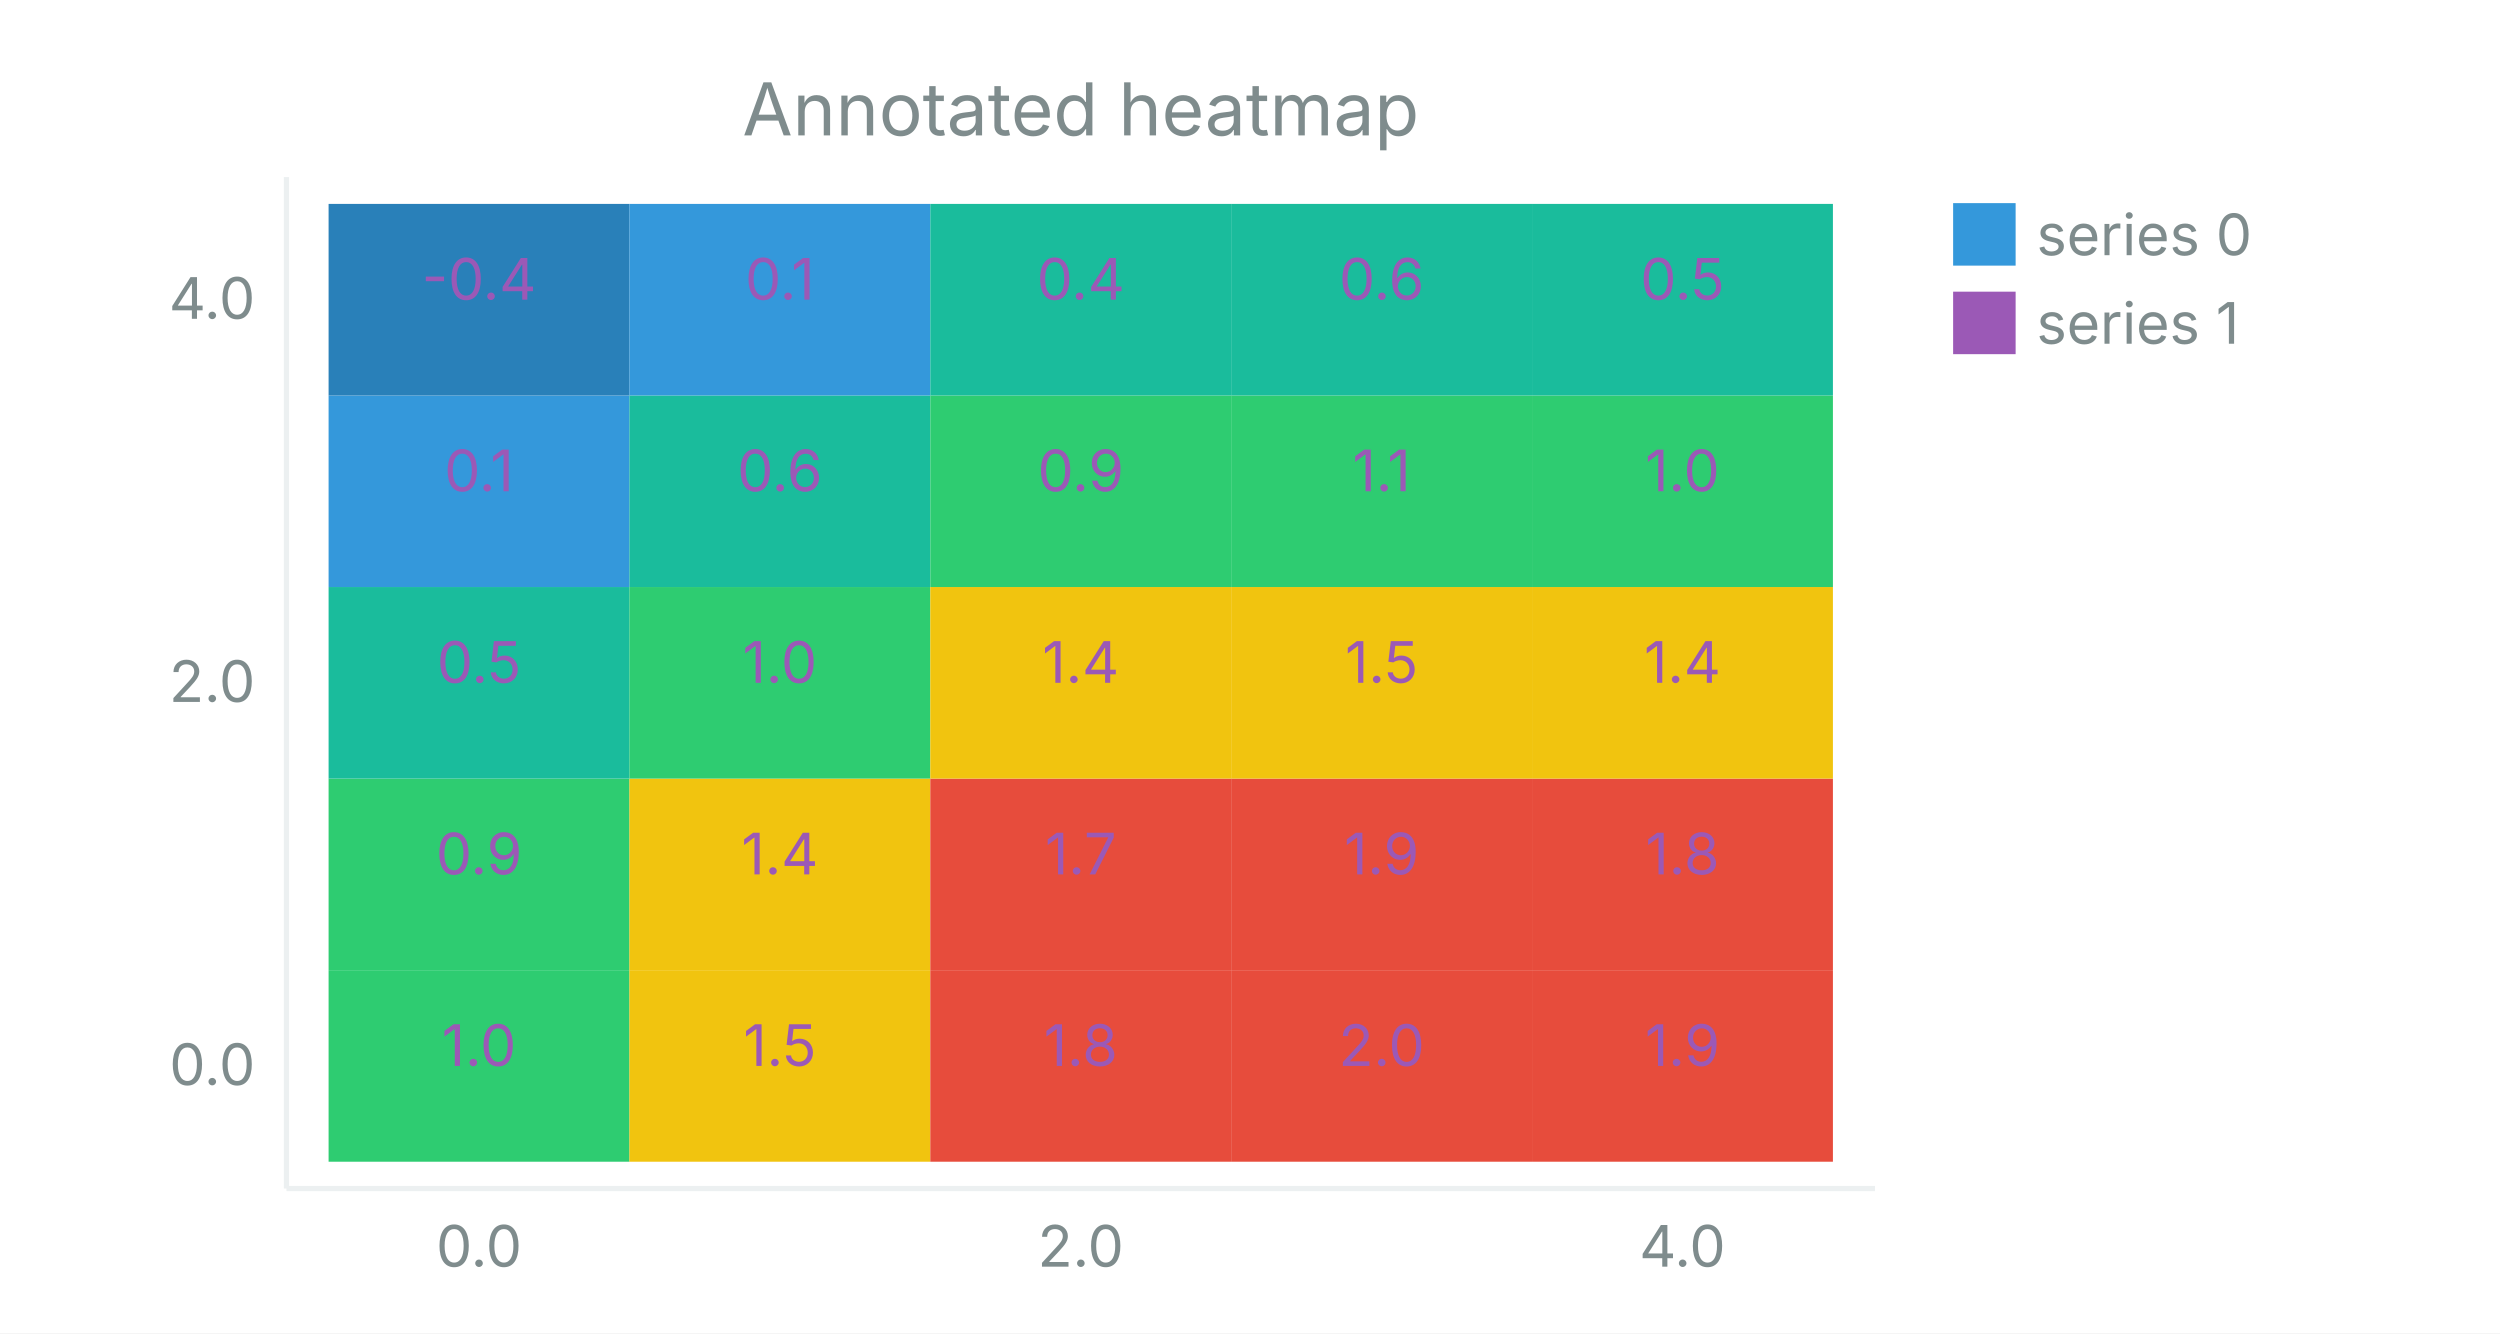
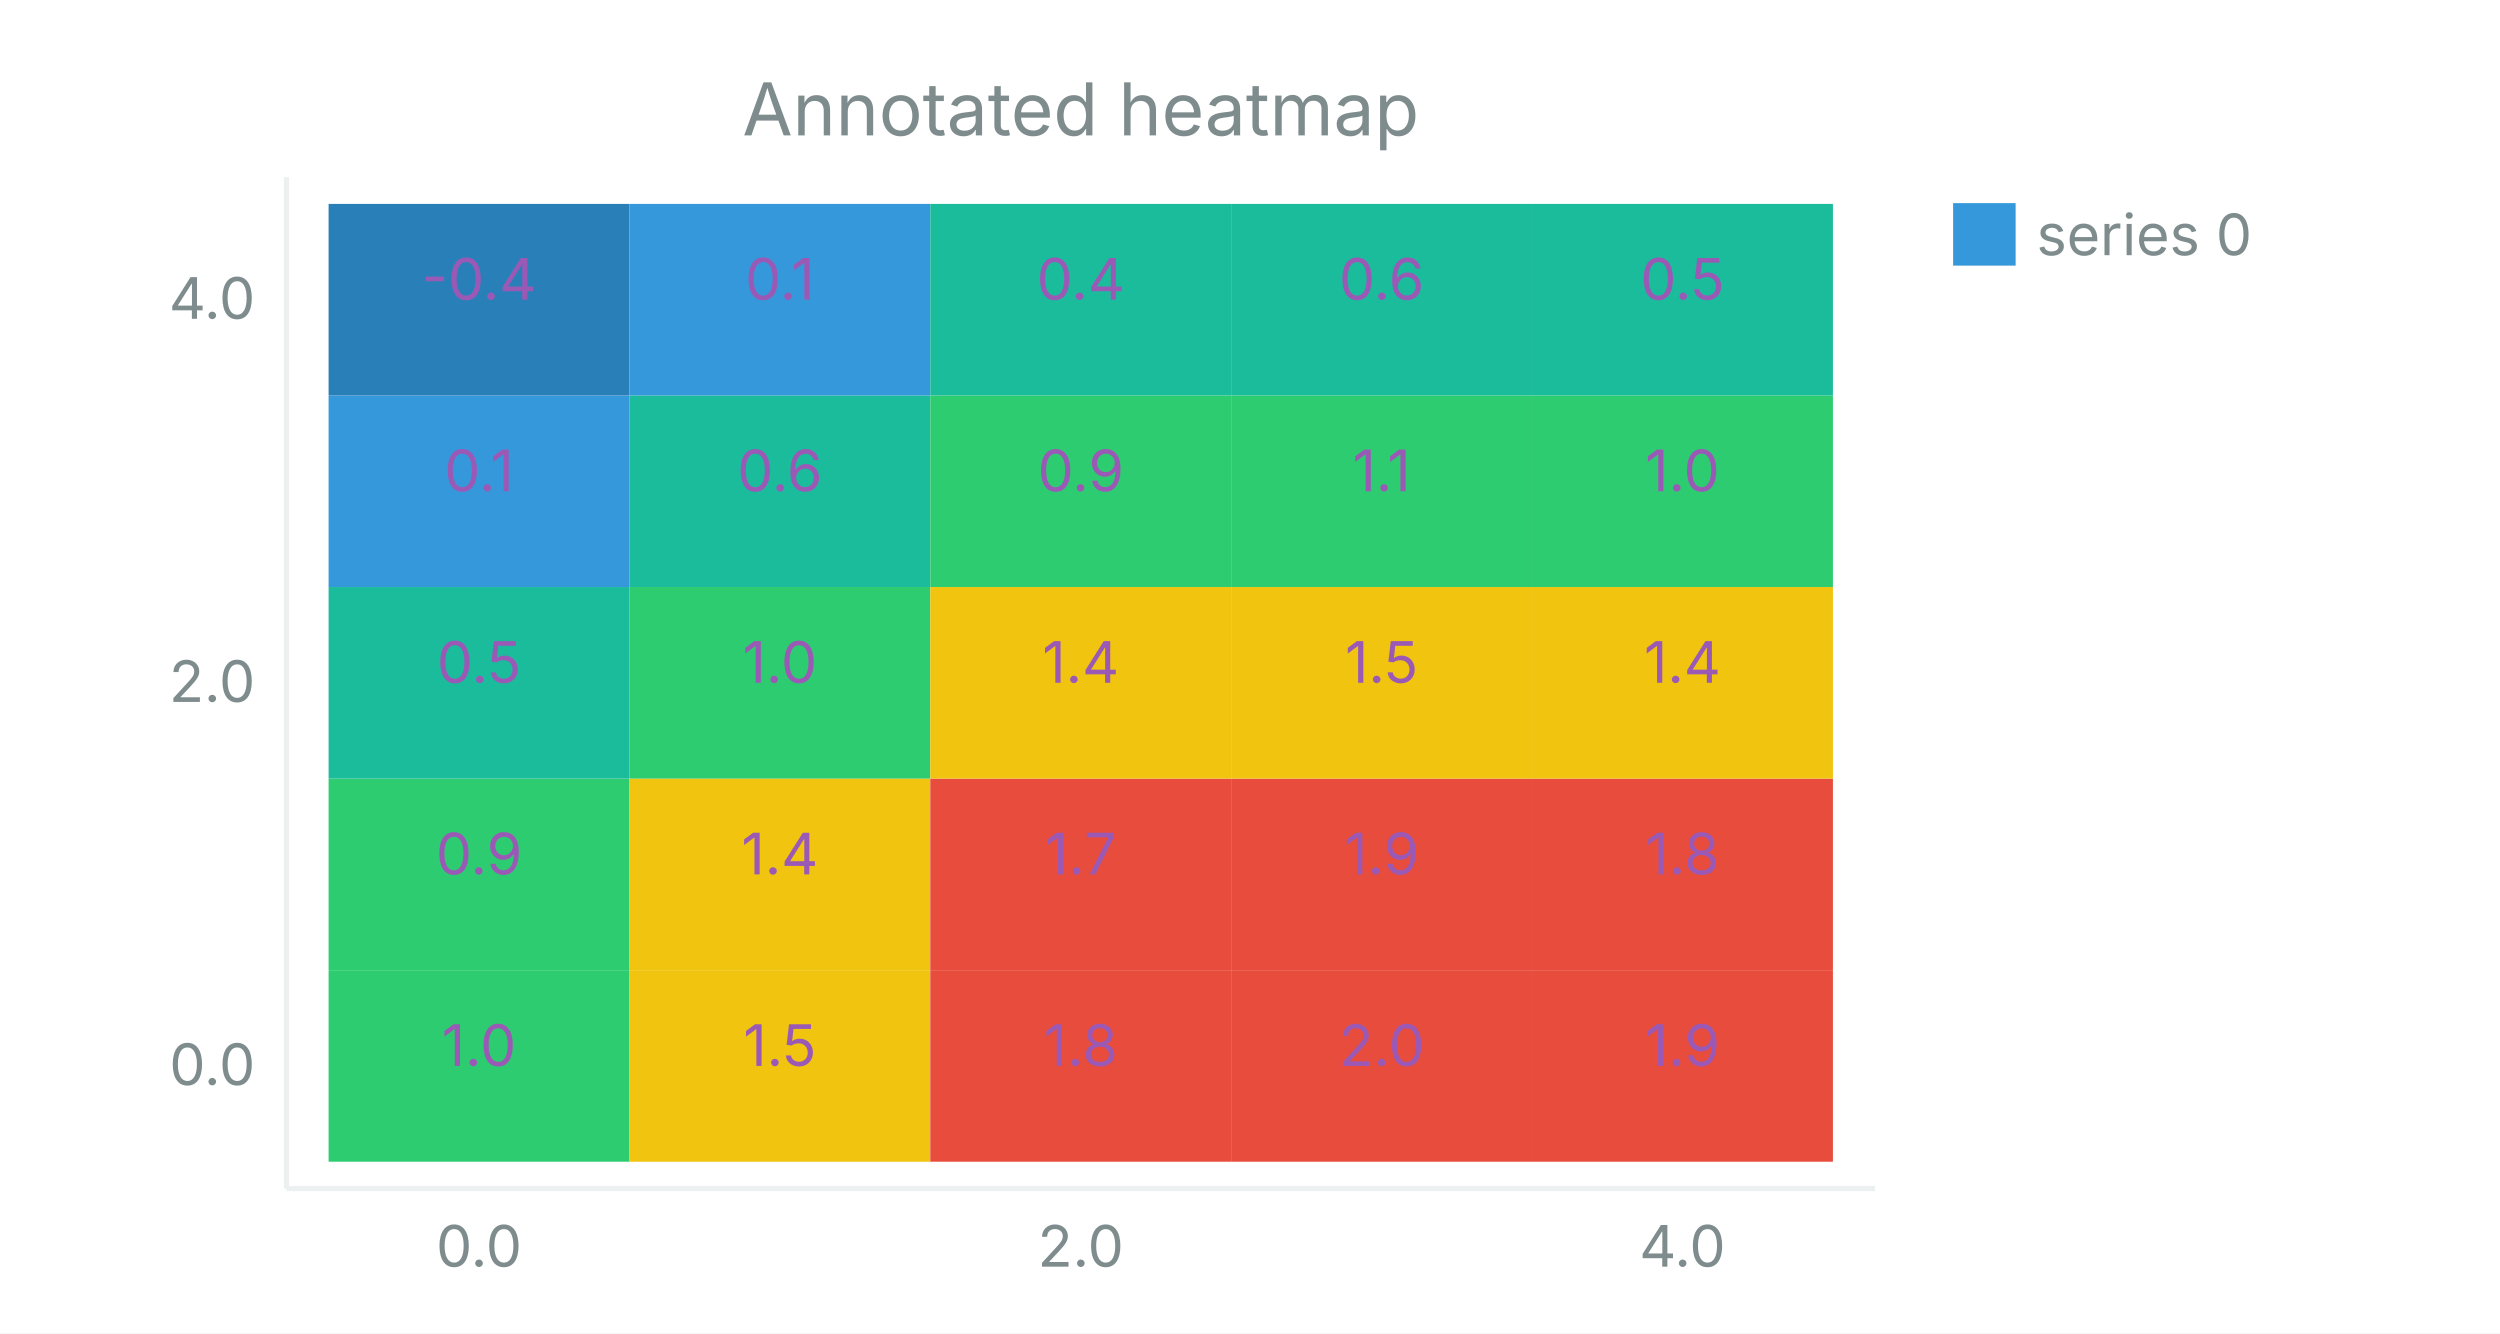
<svg xmlns="http://www.w3.org/2000/svg" viewBox="0 0 480 256" width="480" height="256" font-family="system-ui, -apple-system, sans-serif">
  <rect width="100%" height="100%" fill="white" />
  <line x1="55" y1="228.20" x2="360" y2="228.20" stroke="#ecf0f1" stroke-width="1" />
  <line x1="55" y1="34" x2="55" y2="228.20" stroke="#ecf0f1" stroke-width="1" />
  <text x="91.97" y="243.20" text-anchor="middle" fill="#7f8c8d" font-size="11">0.0</text>
  <text x="207.50" y="243.20" text-anchor="middle" fill="#7f8c8d" font-size="11">2.0</text>
  <text x="323.03" y="243.20" text-anchor="middle" fill="#7f8c8d" font-size="11">4.0</text>
  <text x="49" y="208.33" text-anchor="end" fill="#7f8c8d" font-size="11">0.0</text>
  <text x="49" y="134.77" text-anchor="end" fill="#7f8c8d" font-size="11">2.0</text>
  <text x="49" y="61.21" text-anchor="end" fill="#7f8c8d" font-size="11">4.0</text>
  <rect x="63.09" y="186.27" width="57.77" height="36.78" fill="#2ecc71" />
  <rect x="63.09" y="149.49" width="57.77" height="36.78" fill="#2ecc71" />
  <rect x="63.09" y="112.71" width="57.77" height="36.78" fill="#1abc9c" />
  <rect x="63.09" y="75.93" width="57.77" height="36.78" fill="#3498db" />
  <rect x="63.09" y="39.15" width="57.77" height="36.78" fill="#2980b9" />
  <rect x="120.85" y="186.27" width="57.77" height="36.78" fill="#f1c40f" />
  <rect x="120.85" y="149.49" width="57.77" height="36.78" fill="#f1c40f" />
  <rect x="120.85" y="112.71" width="57.77" height="36.78" fill="#2ecc71" />
  <rect x="120.85" y="75.93" width="57.77" height="36.78" fill="#1abc9c" />
  <rect x="120.85" y="39.15" width="57.77" height="36.78" fill="#3498db" />
  <rect x="178.62" y="186.27" width="57.77" height="36.78" fill="#e74c3c" />
  <rect x="178.62" y="149.49" width="57.77" height="36.78" fill="#e74c3c" />
  <rect x="178.62" y="112.71" width="57.77" height="36.78" fill="#f1c40f" />
  <rect x="178.62" y="75.93" width="57.77" height="36.78" fill="#2ecc71" />
  <rect x="178.62" y="39.15" width="57.77" height="36.78" fill="#1abc9c" />
  <rect x="236.38" y="186.27" width="57.77" height="36.78" fill="#e74c3c" />
  <rect x="236.38" y="149.49" width="57.77" height="36.78" fill="#e74c3c" />
  <rect x="236.38" y="112.71" width="57.77" height="36.78" fill="#f1c40f" />
  <rect x="236.38" y="75.93" width="57.77" height="36.78" fill="#2ecc71" />
  <rect x="236.38" y="39.15" width="57.77" height="36.78" fill="#1abc9c" />
  <rect x="294.15" y="186.27" width="57.77" height="36.78" fill="#e74c3c" />
  <rect x="294.15" y="149.49" width="57.77" height="36.78" fill="#e74c3c" />
  <rect x="294.15" y="112.71" width="57.77" height="36.78" fill="#f1c40f" />
  <rect x="294.15" y="75.93" width="57.77" height="36.78" fill="#2ecc71" />
  <rect x="294.15" y="39.15" width="57.77" height="36.78" fill="#1abc9c" />
  <text x="91.97" y="204.66" text-anchor="middle" fill="#9b59b6" font-size="11">1.0</text>
  <text x="91.97" y="167.88" text-anchor="middle" fill="#9b59b6" font-size="11">0.9</text>
  <text x="91.97" y="131.10" text-anchor="middle" fill="#9b59b6" font-size="11">0.5</text>
  <text x="91.97" y="94.32" text-anchor="middle" fill="#9b59b6" font-size="11">0.1</text>
  <text x="91.97" y="57.54" text-anchor="middle" fill="#9b59b6" font-size="11">-0.4</text>
  <text x="149.73" y="204.66" text-anchor="middle" fill="#9b59b6" font-size="11">1.5</text>
  <text x="149.73" y="167.88" text-anchor="middle" fill="#9b59b6" font-size="11">1.4</text>
  <text x="149.73" y="131.10" text-anchor="middle" fill="#9b59b6" font-size="11">1.0</text>
  <text x="149.73" y="94.32" text-anchor="middle" fill="#9b59b6" font-size="11">0.6</text>
  <text x="149.73" y="57.54" text-anchor="middle" fill="#9b59b6" font-size="11">0.1</text>
  <text x="207.50" y="204.66" text-anchor="middle" fill="#9b59b6" font-size="11">1.8</text>
  <text x="207.50" y="167.88" text-anchor="middle" fill="#9b59b6" font-size="11">1.7</text>
  <text x="207.50" y="131.10" text-anchor="middle" fill="#9b59b6" font-size="11">1.4</text>
  <text x="207.50" y="94.32" text-anchor="middle" fill="#9b59b6" font-size="11">0.9</text>
  <text x="207.50" y="57.54" text-anchor="middle" fill="#9b59b6" font-size="11">0.4</text>
  <text x="265.27" y="204.66" text-anchor="middle" fill="#9b59b6" font-size="11">2.0</text>
  <text x="265.27" y="167.88" text-anchor="middle" fill="#9b59b6" font-size="11">1.9</text>
  <text x="265.27" y="131.10" text-anchor="middle" fill="#9b59b6" font-size="11">1.5</text>
  <text x="265.27" y="94.32" text-anchor="middle" fill="#9b59b6" font-size="11">1.1</text>
  <text x="265.27" y="57.54" text-anchor="middle" fill="#9b59b6" font-size="11">0.6</text>
  <text x="323.03" y="204.66" text-anchor="middle" fill="#9b59b6" font-size="11">1.9</text>
  <text x="323.03" y="167.88" text-anchor="middle" fill="#9b59b6" font-size="11">1.8</text>
  <text x="323.03" y="131.10" text-anchor="middle" fill="#9b59b6" font-size="11">1.4</text>
  <text x="323.03" y="94.32" text-anchor="middle" fill="#9b59b6" font-size="11">1.0</text>
  <text x="323.03" y="57.54" text-anchor="middle" fill="#9b59b6" font-size="11">0.5</text>
  <text x="207.50" y="26" text-anchor="middle" fill="#7f8c8d" font-size="14">Annotated heatmap</text>
  <rect x="375" y="39" width="12" height="12" fill="#3498db" />
  <text x="391" y="49" text-anchor="start" fill="#7f8c8d" font-size="11">series 0</text>
-   <rect x="375" y="56" width="12" height="12" fill="#9b59b6" />
-   <text x="391" y="66" text-anchor="start" fill="#7f8c8d" font-size="11">series 1</text>
</svg>
